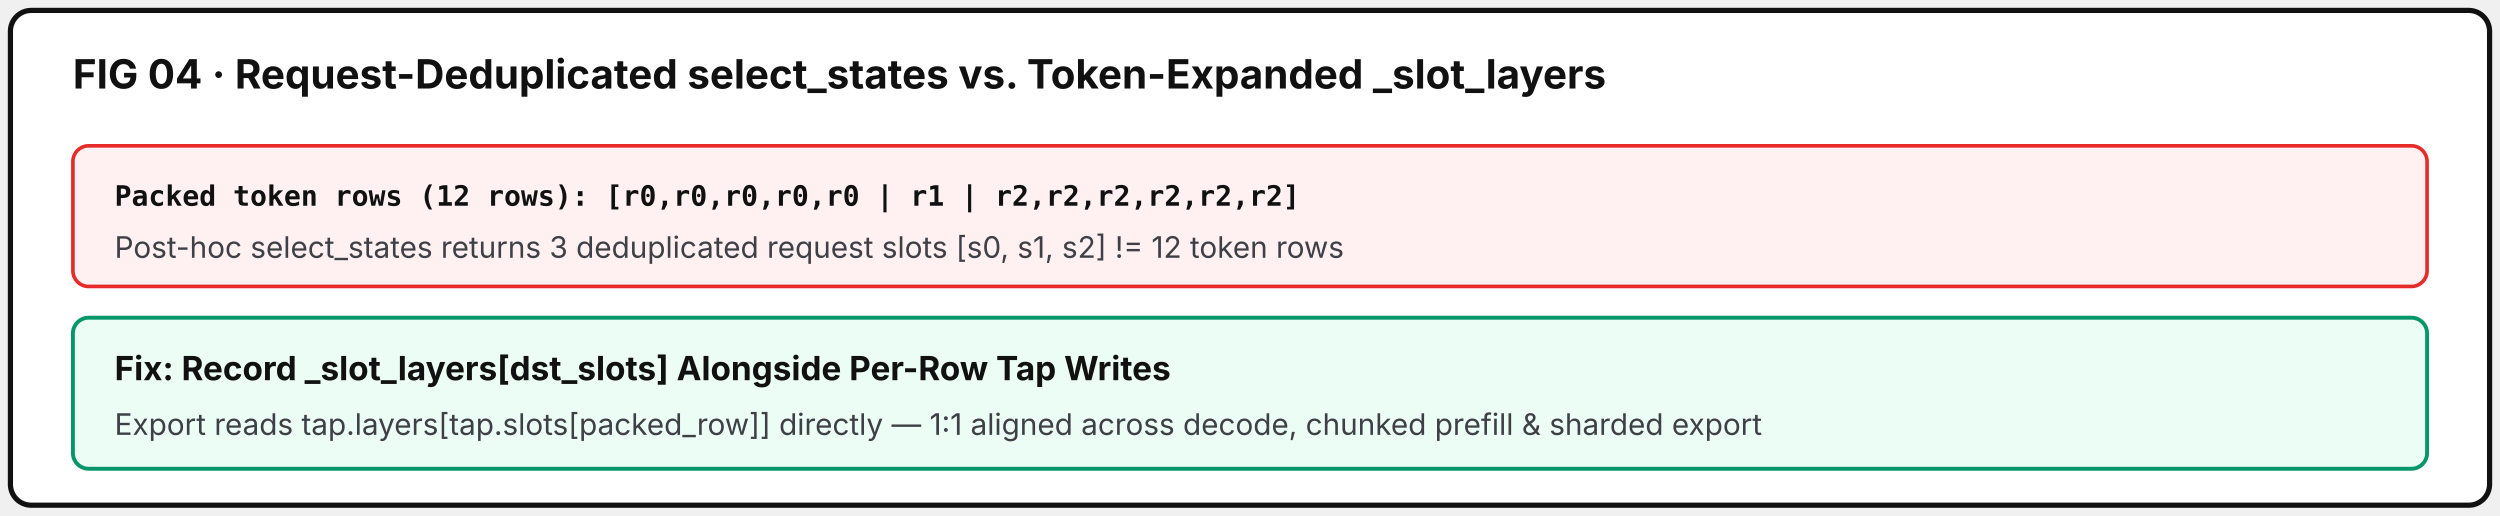
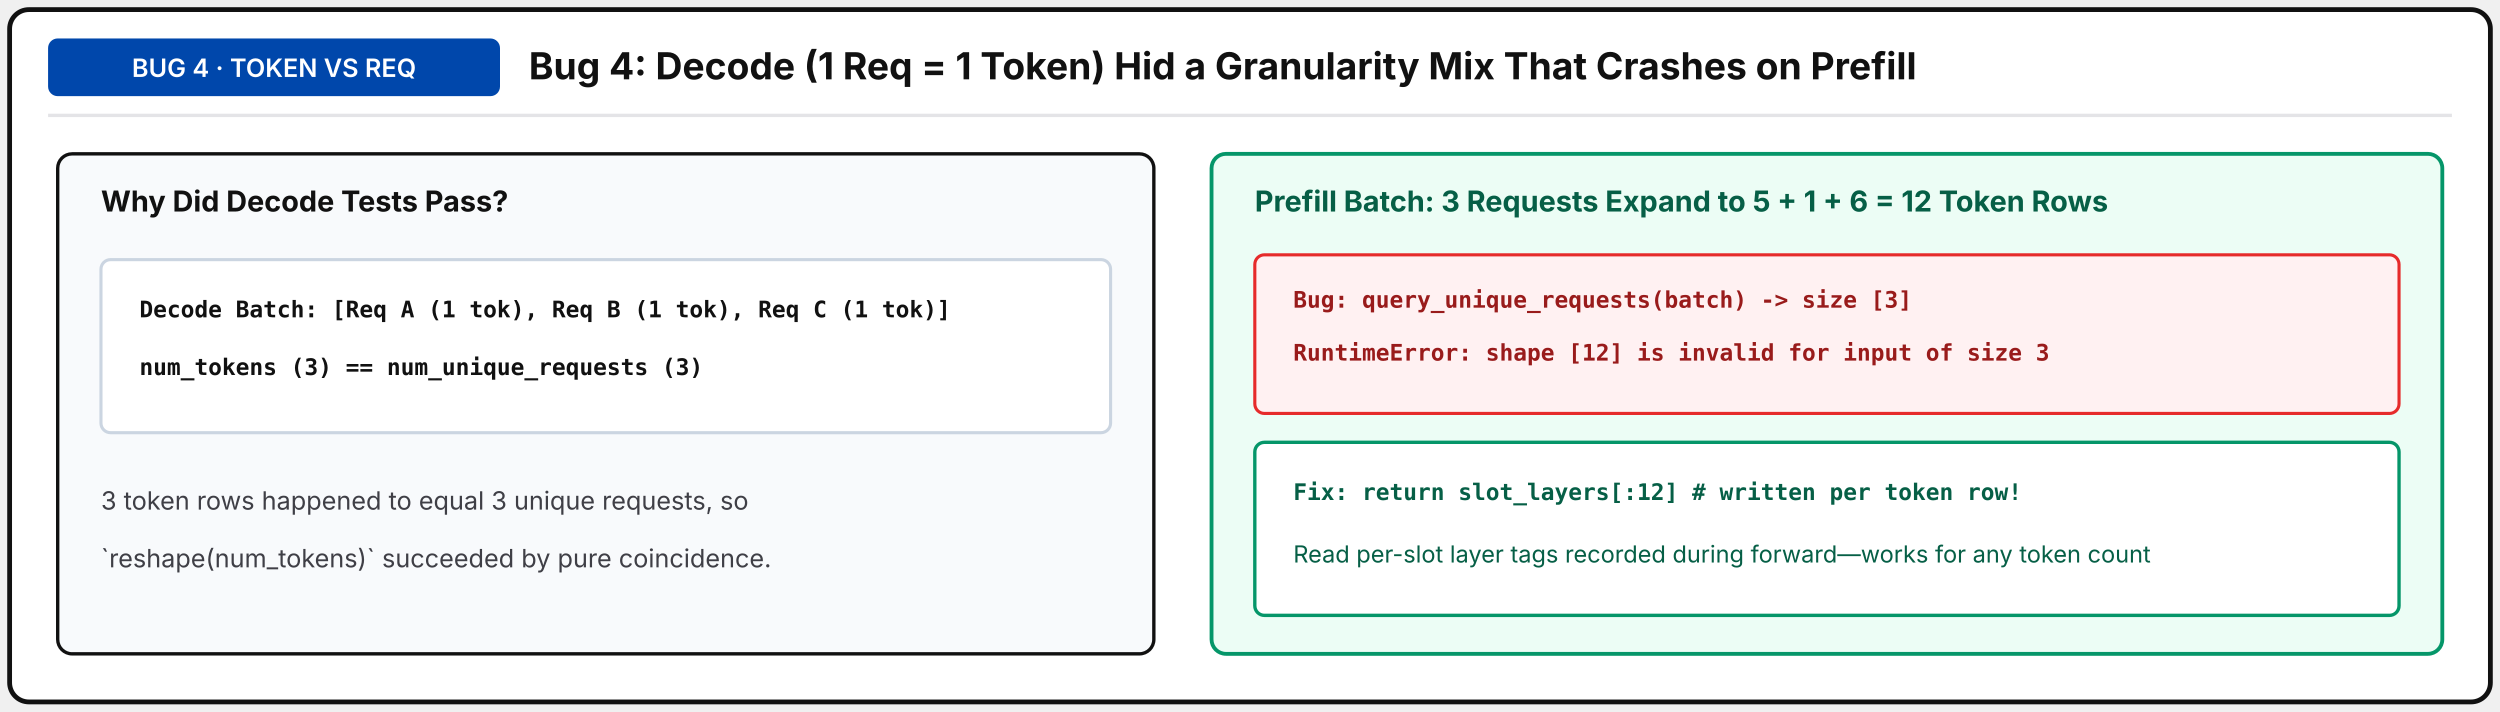
- <svg xmlns="http://www.w3.org/2000/svg" viewBox="0 0 960 198" width="100%" role="img" aria-label="FIG 04 · Request-Deduplicated select_states vs. Token-Expanded _slot_layers">
-   <style>
-     .title { font: 700 15.5px "DM Sans", -apple-system, "PingFang SC", "Microsoft YaHei", sans-serif; fill: #111111; }
-     .hdr { font: 700 13px "DM Sans", -apple-system, "PingFang SC", "Microsoft YaHei", sans-serif; fill: #ffffff; }
-     .label { font: 700 12.8px "DM Sans", -apple-system, "PingFang SC", "Microsoft YaHei", sans-serif; fill: #111111; }
-     .sub { font: 400 11.4px "DM Sans", -apple-system, "PingFang SC", "Microsoft YaHei", sans-serif; fill: #3f3f46; }
-     .muted { font: 500 10.8px "DM Sans", -apple-system, "PingFang SC", "Microsoft YaHei", sans-serif; fill: #52525b; }
-     .mono { font: 600 10.8px "JetBrains Mono", "SF Mono", Menlo, Consolas, monospace; fill: #111111; }
-     .badge { font: 700 10.2px "JetBrains Mono", "PingFang SC", monospace; letter-spacing: 0.03em; }
-   </style>
+ <svg xmlns="http://www.w3.org/2000/svg" viewBox="0 0 1040 296" width="100%" role="img" aria-label="Bug 4: Decode (1 Req = 1 Token) Hid a Granularity Mix That Crashes on Prefill">
  <defs>
-     <marker id="arr-ink" viewBox="0 0 10 10" refX="8" refY="5" markerWidth="6.5" markerHeight="6.5" orient="auto">
+     <style>
+       .title { font: 700 15.5px "DM Sans", -apple-system, "PingFang SC", "Microsoft YaHei", sans-serif; }
+       .sec { font: 700 12px "DM Sans", -apple-system, "PingFang SC", "Microsoft YaHei", sans-serif; }
+       .label { font: 600 11.5px "DM Sans", -apple-system, "PingFang SC", "Microsoft YaHei", sans-serif; }
+       .label-sm { font: 600 10.5px "DM Sans", -apple-system, "PingFang SC", "Microsoft YaHei", sans-serif; }
+       .sub { font: 400 10.5px "DM Sans", -apple-system, "PingFang SC", "Microsoft YaHei", sans-serif; }
+       .sub-sm { font: 400 9.8px "DM Sans", -apple-system, "PingFang SC", "Microsoft YaHei", sans-serif; }
+       .mono { font: 600 10.5px "JetBrains Mono", "SF Mono", Menlo, Consolas, "PingFang SC", "Microsoft YaHei", monospace; }
+       .mono-sm { font: 600 9.5px "JetBrains Mono", "SF Mono", Menlo, Consolas, "PingFang SC", "Microsoft YaHei", monospace; }
+       .badge { font: 700 10px "JetBrains Mono", "SF Mono", "PingFang SC", "Microsoft YaHei", sans-serif; letter-spacing: 0.03em; }
+     </style>
+     <marker id="arr-ink" viewBox="0 0 10 10" refX="8.5" refY="5" markerWidth="6" markerHeight="6" orient="auto">
      <path d="M 0 1.5 L 9 5 L 0 8.5 z" fill="#111111" />
    </marker>
-     <marker id="arr-blue" viewBox="0 0 10 10" refX="8" refY="5" markerWidth="6.5" markerHeight="6.5" orient="auto">
+     <marker id="arr-red" viewBox="0 0 10 10" refX="8.5" refY="5" markerWidth="6" markerHeight="6" orient="auto">
+       <path d="M 0 1.5 L 9 5 L 0 8.5 z" fill="#e62b2b" />
+     </marker>
+     <marker id="arr-green" viewBox="0 0 10 10" refX="8.5" refY="5" markerWidth="6" markerHeight="6" orient="auto">
+       <path d="M 0 1.5 L 9 5 L 0 8.5 z" fill="#059669" />
+     </marker>
+     <marker id="arr-blue" viewBox="0 0 10 10" refX="8.5" refY="5" markerWidth="6" markerHeight="6" orient="auto">
      <path d="M 0 1.5 L 9 5 L 0 8.5 z" fill="#0047ab" />
    </marker>
-     <marker id="arr-red" viewBox="0 0 10 10" refX="8" refY="5" markerWidth="6.5" markerHeight="6.5" orient="auto">
-       <path d="M 0 1.5 L 9 5 L 0 8.5 z" fill="#e62b2b" />
-     </marker>
-     <marker id="arr-emerald" viewBox="0 0 10 10" refX="8" refY="5" markerWidth="6.5" markerHeight="6.5" orient="auto">
-       <path d="M 0 1.5 L 9 5 L 0 8.5 z" fill="#059669" />
+     <marker id="arr-amber" viewBox="0 0 10 10" refX="8.5" refY="5" markerWidth="6" markerHeight="6" orient="auto">
+       <path d="M 0 1.5 L 9 5 L 0 8.5 z" fill="#b45309" />
    </marker>
  </defs>
-   <rect x="4" y="4" width="952" height="190" rx="8" fill="#ffffff" stroke="#111111" stroke-width="2" />
-   <text x="28" y="34" class="title">FIG 04 · Request-Deduplicated select_states vs. Token-Expanded _slot_layers</text>
-   <rect x="28" y="56" width="904" height="54" rx="6" fill="#fff1f2" stroke="#e62b2b" stroke-width="1.4" />
-   <text x="44" y="79" class="mono">Packed token rows (12 rows): [r0,r0,r0,r0,r0 | r1 | r2,r2,r2,r2,r2,r2]</text>
-   <text x="44" y="99" class="sub">Post-hoc select_states returns 3 deduplicated request slots [s0, s1, s2] != 12 token rows</text>
-   <rect x="28" y="122" width="904" height="58" rx="6" fill="#ecfdf5" stroke="#059669" stroke-width="1.5" />
-   <text x="44" y="146" class="label" fill="#059669">Fix: Record _slot_layers[dst_slots] Alongside Per-Row Tap Writes</text>
-   <text x="44" y="167" class="sub">Export reads tap.layers[tap.slots[packed_row]] directly — 1:1 aligned across decode, chunked prefill &amp; sharded export</text>
+   <rect x="4" y="4" width="1032" height="288" rx="8" fill="#ffffff" stroke="#111111" stroke-width="2" />
+   <rect x="20" y="16" width="188" height="24" rx="4" fill="#0047ab" />
+   <text x="114.0" y="32" text-anchor="middle" class="label-sm" fill="#ffffff">BUG 4 · TOKEN VS REQ</text>
+   <text x="220" y="33" class="title" fill="#111111">Bug 4: Decode (1 Req = 1 Token) Hid a Granularity Mix That Crashes on Prefill</text>
+   <line x1="20" y1="48" x2="1020" y2="48" stroke="#e4e4e7" stroke-width="1.4" />
+   <rect x="24" y="64" width="456" height="208" rx="6" fill="#f8fafc" stroke="#111111" stroke-width="1.4" />
+   <text x="42" y="88" class="sec" fill="#111111">Why Did Decode Tests Pass?</text>
+   <rect x="42" y="108" width="420" height="72" rx="4" fill="#ffffff" stroke="#cbd5e1" stroke-width="1.3" />
+   <text x="58" y="132" class="mono-sm" fill="#111111">Decode Batch: [Req A (1 tok), Req B (1 tok), Req C (1 tok)]</text>
+   <text x="58" y="156" class="mono-sm" fill="#111111">num_tokens (3) == num_unique_requests (3)</text>
+   <text x="42" y="212" class="sub" fill="#3f3f46">3 token rows happened to equal 3 unique requests, so</text>
+   <text x="42" y="236" class="sub" fill="#3f3f46">`reshape(num_tokens)` succeeded by pure coincidence.</text>
+   <rect x="504" y="64" width="512" height="208" rx="6" fill="#ecfdf5" stroke="#059669" stroke-width="1.6" />
+   <text x="522" y="88" class="sec" fill="#065f46">Prefill Batch: 3 Requests Expand to 5 + 1 + 6 = 12 Token Rows</text>
+   <rect x="522" y="106" width="476" height="66" rx="4" fill="#fff1f2" stroke="#e62b2b" stroke-width="1.3" />
+   <text x="538" y="128" class="mono-sm" fill="#991b1b">Bug: query_unique_requests(batch) -&gt; size [3]</text>
+   <text x="538" y="150" class="mono-sm" fill="#991b1b">RuntimeError: shape [12] is invalid for input of size 3</text>
+   <rect x="522" y="184" width="476" height="72" rx="4" fill="#ffffff" stroke="#059669" stroke-width="1.4" />
+   <text x="538" y="208" class="mono-sm" fill="#065f46">Fix: return slot_layers[:12]  # written per token row!</text>
+   <text x="538" y="234" class="sub-sm" fill="#065f46">Read per-slot layer tags recorded during forward—works for any token count</text>
</svg>
